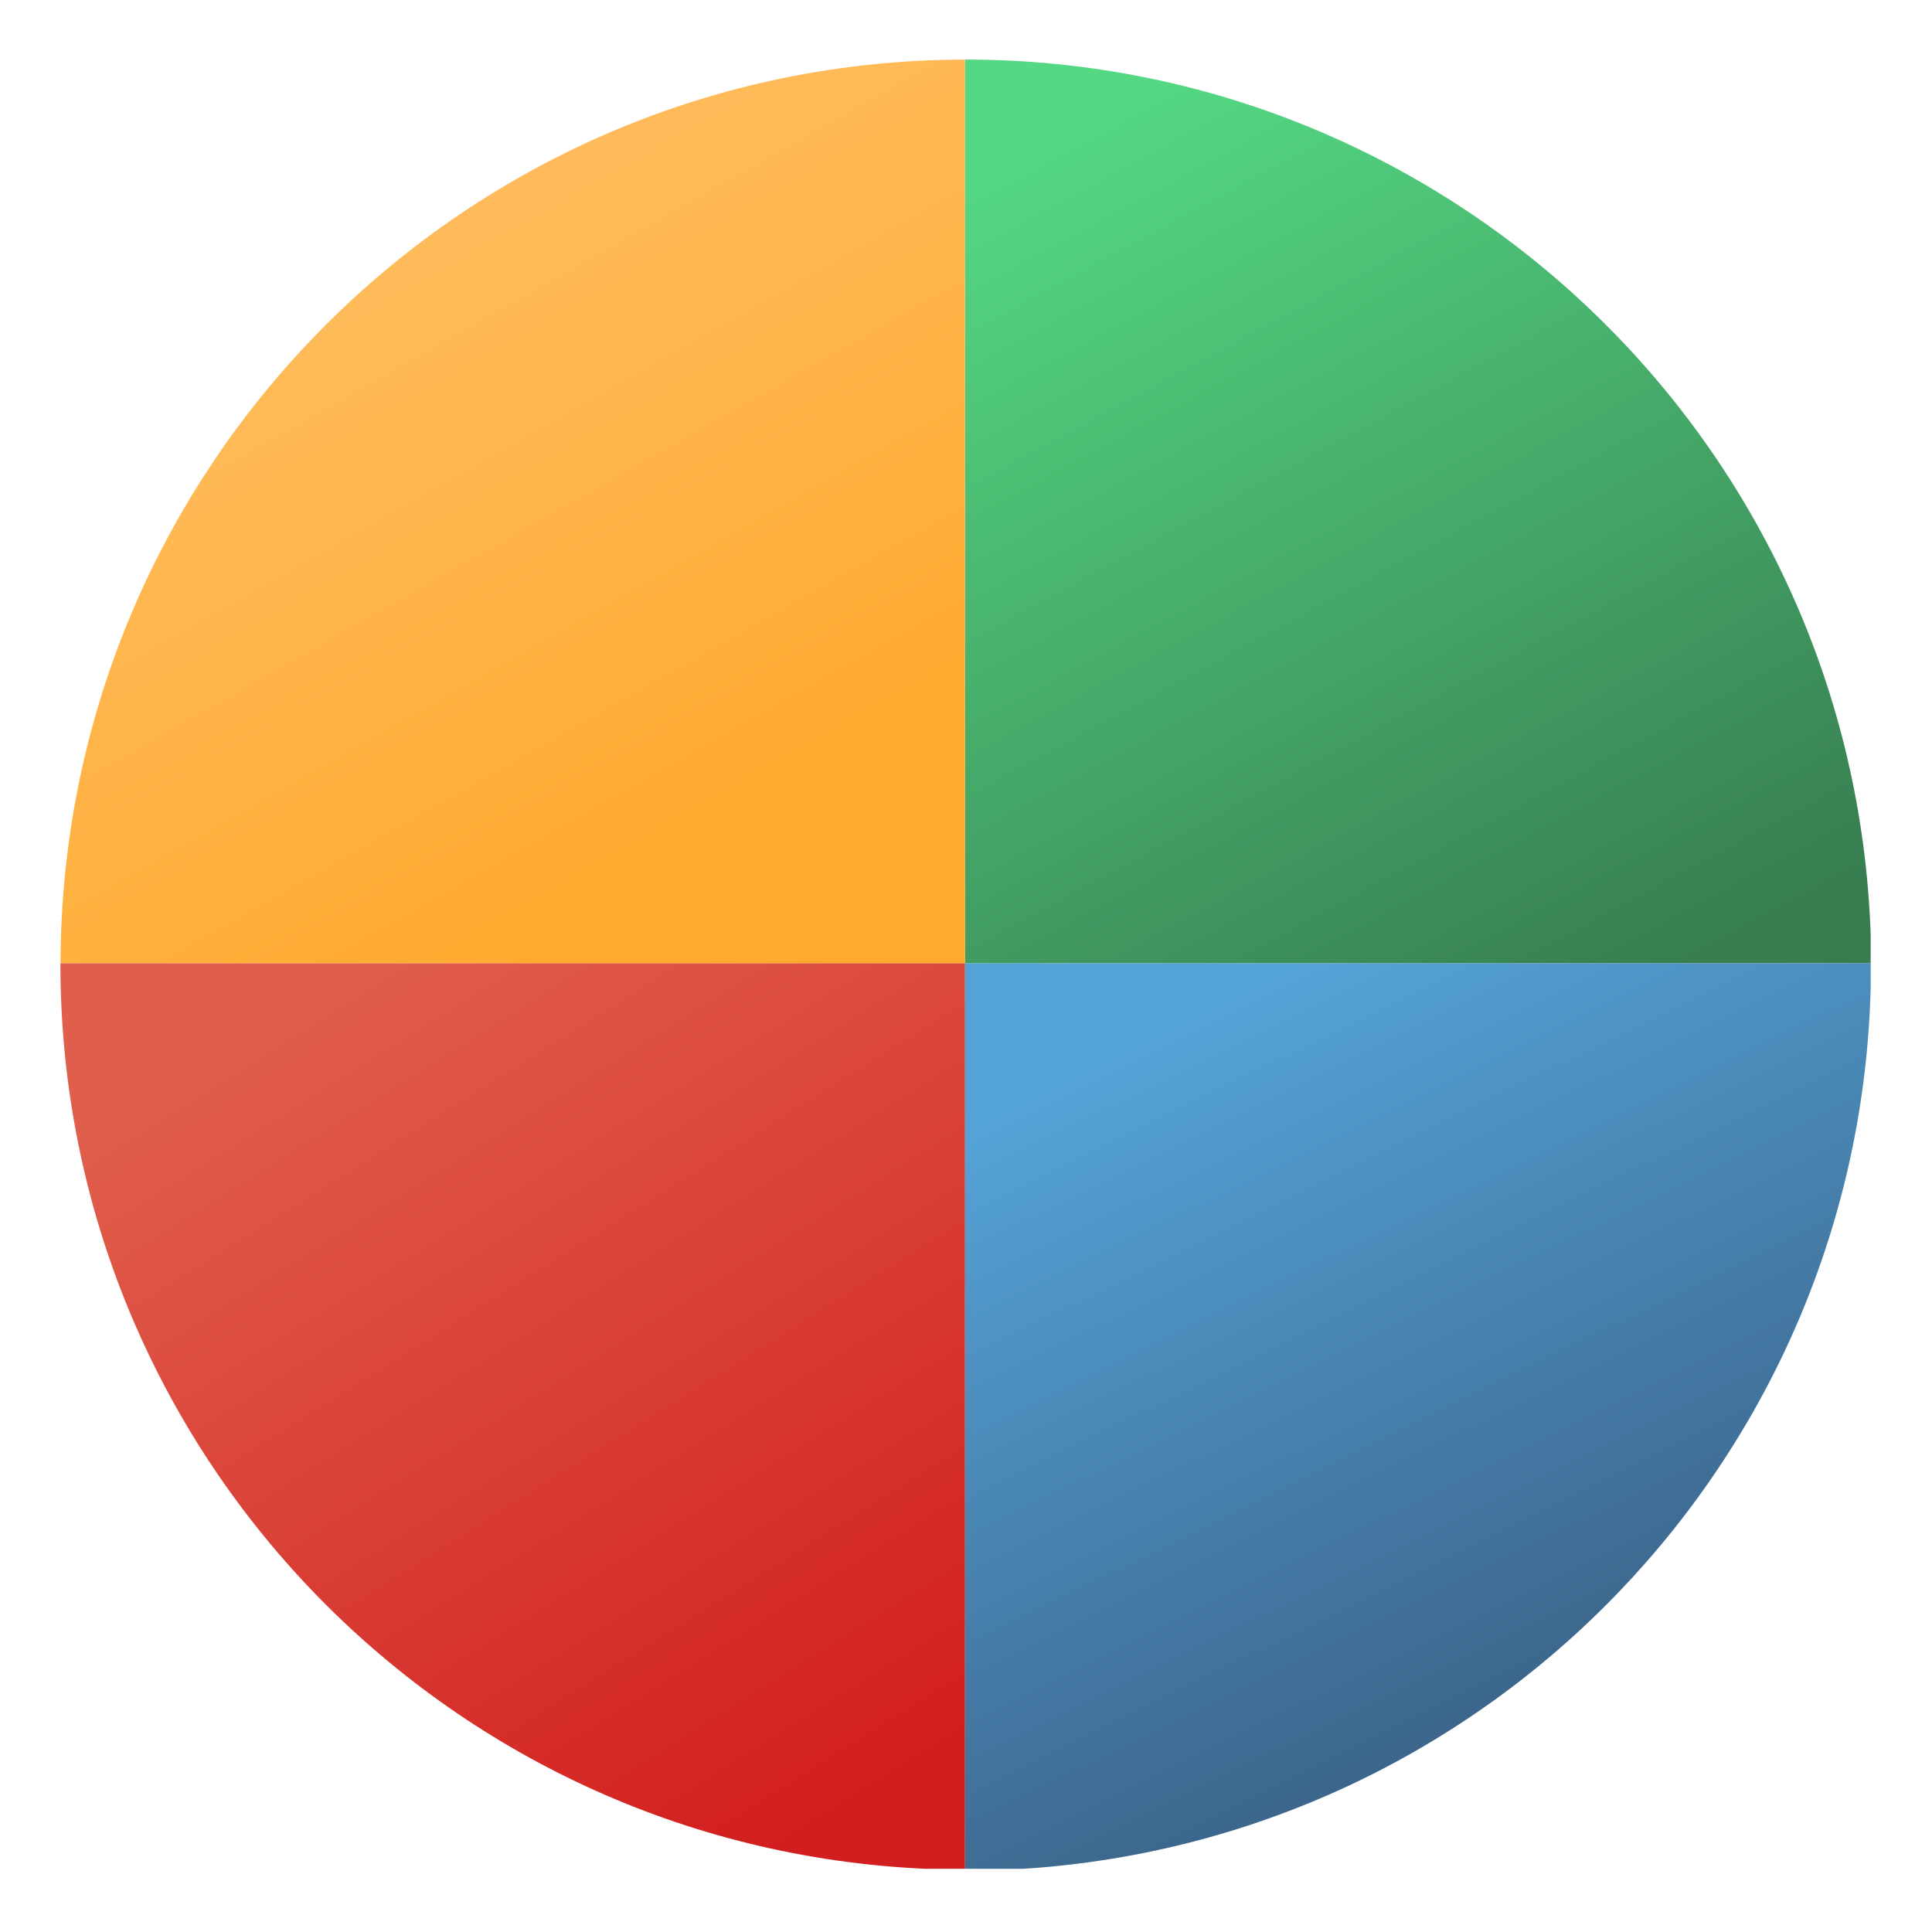
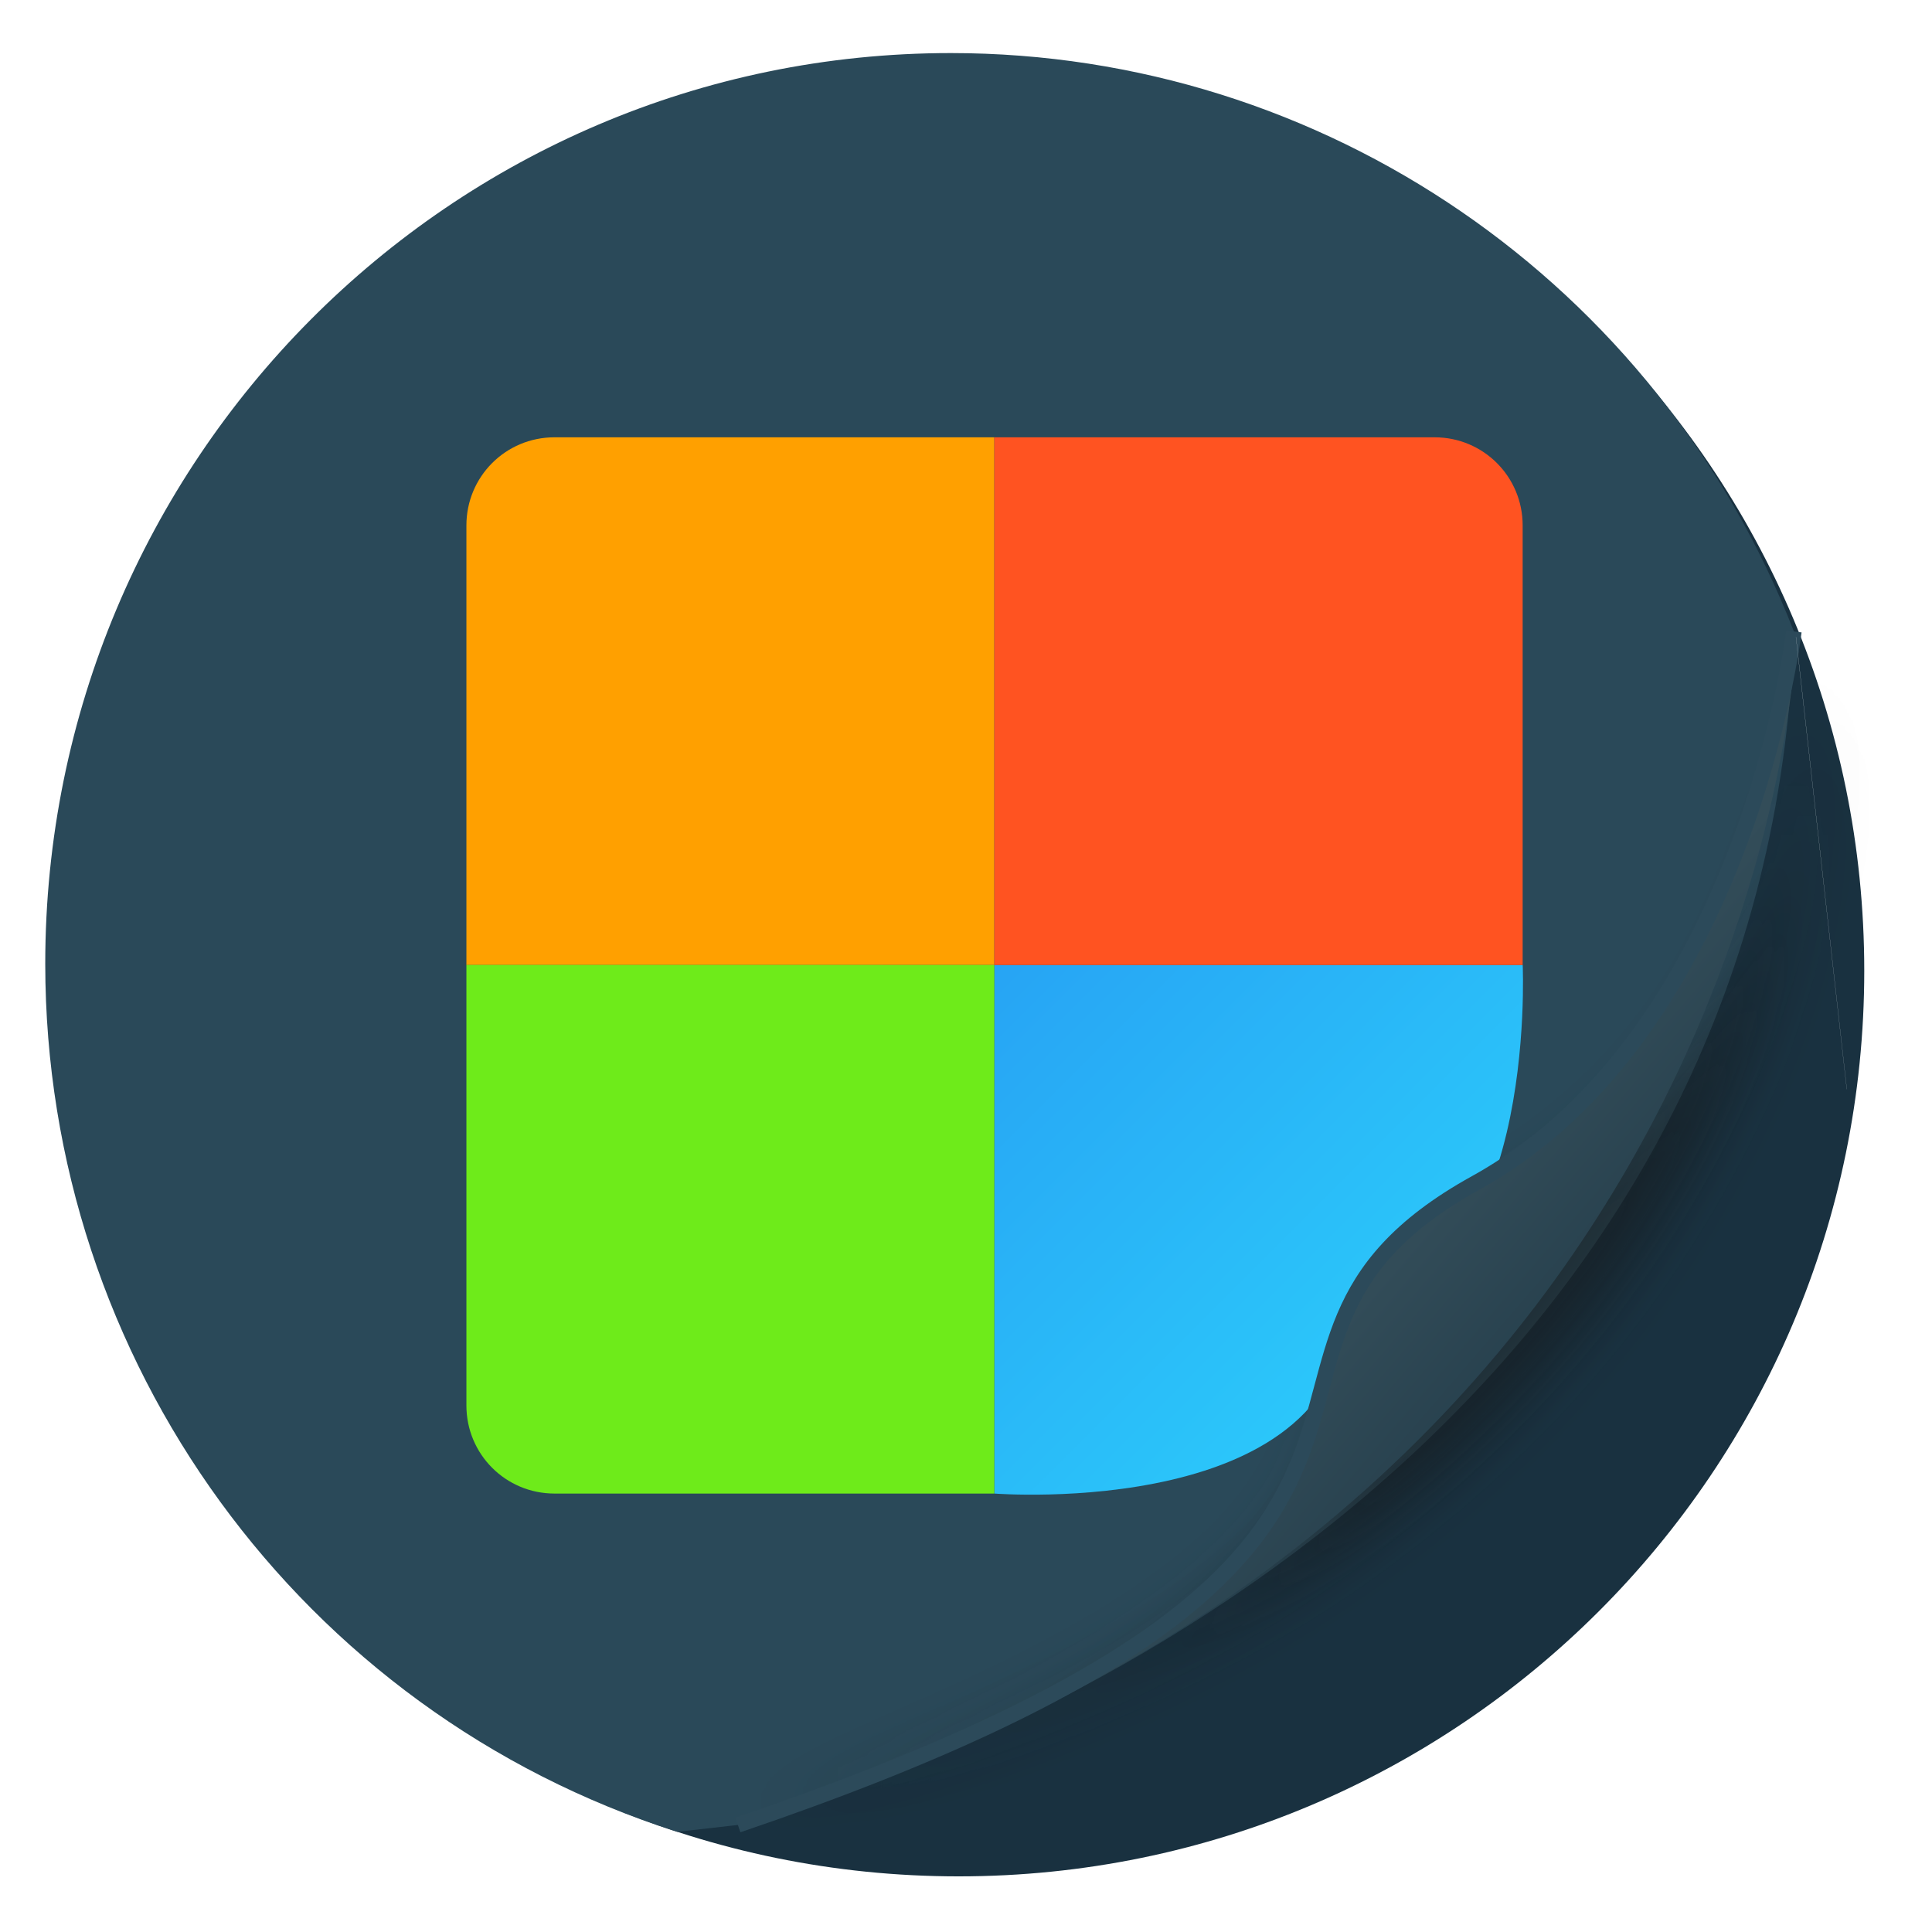
- <svg xmlns="http://www.w3.org/2000/svg" xmlns:xlink="http://www.w3.org/1999/xlink" width="64" height="64" version="1.1" id="svg46">
-   <defs id="defs30">
-     <linearGradient id="e" x1="403.42" x2="391.89" y1="544.09" y2="525.72" gradientTransform="matrix(2.010593,0,0,2.010593,-789.4866,-1021.172)" gradientUnits="userSpaceOnUse">
-       <stop stop-color="#d21e1e" offset="0" id="stop2" />
-       <stop stop-color="#e05e4c" offset="1" id="stop4" />
+ <svg xmlns="http://www.w3.org/2000/svg" width="64" height="64" version="1.1">
+   <defs>
+     <linearGradient id="d" x1="399.57" x2="399.57" y1="545.8" y2="517.8" gradientTransform="matrix(1.9175 0 0 1.9175 -736.2 -987.76)" gradientUnits="userSpaceOnUse">
+       <stop stop-color="#3889e9" offset="0" />
+       <stop stop-color="#5ea5fb" offset="1" />
    </linearGradient>
-     <linearGradient id="c" x1="401.3" x2="391.15" y1="523.2" y2="505.32" gradientTransform="matrix(2.010593,0,0,2.010593,-789.4866,-1021.172)" gradientUnits="userSpaceOnUse">
-       <stop stop-color="#ffa92d" offset="0" id="stop7" />
-       <stop stop-color="#ffc169" offset="1" id="stop9" />
+     <filter id="filter1066" x="-.064" y="-.057" width="1.128" height="1.113" color-interpolation-filters="sRGB">
+       <feGaussianBlur stdDeviation="0.227" />
+     </filter>
+     <linearGradient id="linearGradient1040" x1="80.368" x2="82.141" y1="13.177" y2="14.704" gradientTransform="matrix(3.8684 0 0 3.8684 -265.27 -9.2241)" gradientUnits="userSpaceOnUse">
+       <stop stop-color="#334d59" offset="0" />
+       <stop stop-color="#213a48" offset="1" />
    </linearGradient>
-     <linearGradient id="b" x1="424.6" x2="413.78" y1="523.8" y2="503.8" gradientTransform="matrix(2.010593,0,0,2.010593,-789.4866,-1021.172)" gradientUnits="userSpaceOnUse">
-       <stop stop-color="#377d50" offset="0" id="stop12" />
-       <stop stop-color="#54d883" offset="1" id="stop14" />
+     <linearGradient id="linearGradient1704" x1="6.865" x2="45.406" y1="7.592" y2="46.132" gradientTransform="translate(77.499)" gradientUnits="userSpaceOnUse">
+       <stop stop-color="#2a4959" offset="0" />
+       <stop stop-color="#476270" offset="1" />
    </linearGradient>
-     <linearGradient id="a" x1="420.88" x2="412.12" y1="543.49" y2="525.75" gradientTransform="matrix(2.010593,0,0,2.010593,-789.4866,-1021.172)" gradientUnits="userSpaceOnUse">
-       <stop stop-color="#375a7d" offset="0" id="stop17" />
-       <stop stop-color="#54a3d8" offset="1" id="stop19" />
+     <linearGradient id="linearGradient1712" x1="39.255" x2="53.992" y1="38.448" y2="53.185" gradientTransform="translate(77.499 .077841)" gradientUnits="userSpaceOnUse">
+       <stop stop-color="#193140" offset="0" />
+       <stop stop-color="#2a4959" offset="1" />
    </linearGradient>
-     <linearGradient id="d" x1="399.57" x2="399.57" y1="545.8" y2="517.8" gradientTransform="matrix(1.9175 0 0 1.9175 -736.2 -987.76)" gradientUnits="userSpaceOnUse">
-       <stop stop-color="#3889e9" offset="0" id="stop22" />
-       <stop stop-color="#5ea5fb" offset="1" id="stop24" />
+     <linearGradient id="linearGradient49516" x1="31.992" x2="46.208" y1="31.984" y2="46.201" gradientTransform="translate(76.286)" gradientUnits="userSpaceOnUse">
+       <stop stop-color="#27a4f4" offset="0" />
+       <stop stop-color="#2bc6fa" offset="1" />
    </linearGradient>
-     <filter id="f" x="-.036" y="-.036" width="1.072" height="1.072" color-interpolation-filters="sRGB">
-       <feGaussianBlur stdDeviation="0.42" id="feGaussianBlur27" />
-     </filter>
-     <linearGradient id="a-3" x1="8.466" x2="8.466" y1=".529" y2="16.404" gradientUnits="userSpaceOnUse">
-       <stop stop-color="#375295" offset="0" id="stop2-6" />
-       <stop stop-color="#0c7ec0" offset="1" id="stop4-7" />
+     <linearGradient id="linearGradient49518" x1="12.681" x2="31.991" y1="12.29" y2="31.984" gradientTransform="matrix(1.4622,0,0,1.4622,-565.44,-733.94)" gradientUnits="userSpaceOnUse">
+       <stop stop-color="#ffba00" offset="0" />
+       <stop stop-color="#ffa000" offset="1" />
    </linearGradient>
-     <filter id="c-5" x="-.086" y="-.046" width="1.171" height="1.092" color-interpolation-filters="sRGB">
-       <feGaussianBlur stdDeviation="0.173" id="feGaussianBlur7" />
-     </filter>
-     <filter id="b-3" x="-.036" y="-.036" width="1.072" height="1.072" color-interpolation-filters="sRGB">
-       <feGaussianBlur stdDeviation="0.238" id="feGaussianBlur10" />
-     </filter>
-     <linearGradient id="linearGradient1139" x1="-177.276" x2="-177.276" y1="-1.303" y2="-15.745" gradientTransform="matrix(3.779602,0,0,3.779602,527.5276,46.12686)" gradientUnits="userSpaceOnUse">
-       <stop stop-color="#05a0f0" offset="0" id="stop1135" style="stop-color:#2992c7;stop-opacity:1" />
-       <stop stop-color="#2db4f0" offset="1" id="stop1137" style="stop-color:#0f8ac6;stop-opacity:1" />
+     <linearGradient id="linearGradient49520" x1="51.645" x2="31.992" y1="12.623" y2="31.984" gradientTransform="matrix(1.4622,0,0,1.4622,-565.44,-733.94)" gradientUnits="userSpaceOnUse">
+       <stop stop-color="#ff6f2f" offset="0" />
+       <stop stop-color="#ff5321" offset="1" />
    </linearGradient>
-     <radialGradient id="radialGradient5521-1" cx="10.255" cy="9.909" r="12.672" fx="9.725" gradientTransform="matrix(0,4.93737,-9.720282,0,130.6769,-49.56842)" gradientUnits="userSpaceOnUse">
-       <stop stop-color="#5c96ff" offset="0" id="stop4-3" />
-       <stop stop-color="#1e4ea4" offset="1" id="stop6" />
-     </radialGradient>
-     <filter id="filter975" x="-0.048" y="-0.048" width="1.096" height="1.096" color-interpolation-filters="sRGB">
-       <feGaussianBlur stdDeviation="0.56" id="feGaussianBlur9" />
-     </filter>
-     <filter id="filter871" x="-0.07" y="-0.037" width="1.14" height="1.073" color-interpolation-filters="sRGB">
-       <feGaussianBlur stdDeviation="1.28" id="feGaussianBlur12" />
-     </filter>
-     <linearGradient id="linearGradient958" x1="-272.21" x2="-275.5" y1="44.527" y2="50.385" gradientTransform="matrix(1.557309,0,0,1.557309,384.0488,-66.74365)" gradientUnits="userSpaceOnUse">
-       <stop stop-color="#3650ae" offset="0" id="stop880" />
-       <stop stop-color="#388fc9" offset="1" id="stop882" />
+     <linearGradient id="linearGradient49522" x1="31.992" x2="12.527" y1="31.984" y2="51.193" gradientTransform="matrix(1.4622,0,0,1.4622,-565.44,-733.94)" gradientUnits="userSpaceOnUse">
+       <stop stop-color="#7be22b" offset="0" />
+       <stop stop-color="#6eeb1a" offset="1" />
    </linearGradient>
-     <linearGradient id="linearGradient966" x1="-272.86" x2="-267.62" y1="54.907" y2="49.026" gradientTransform="matrix(1.557309,0,0,1.557309,384.0488,-66.74365)" gradientUnits="userSpaceOnUse">
-       <stop stop-color="#3491cb" offset="0" id="stop885" />
-       <stop stop-color="#3850bb" offset="1" id="stop887" />
-     </linearGradient>
-     <linearGradient id="linearGradient974" x1="-277.66" x2="-270.88" y1="59.727" y2="58.222" gradientTransform="matrix(1.557309,0,0,1.557309,384.0488,-66.74365)" gradientUnits="userSpaceOnUse">
-       <stop stop-color="#2fb1dc" offset="0" id="stop890" />
-       <stop stop-color="#3491cb" offset="1" id="stop892" />
-     </linearGradient>
-     <linearGradient id="linearGradient982" x1="-282.61" x2="-278.76" y1="54.154" y2="62.018" gradientTransform="matrix(1.557309,0,0,1.557309,384.0488,-66.74365)" gradientUnits="userSpaceOnUse">
-       <stop stop-color="#30add9" offset="0" id="stop895" />
-       <stop stop-color="#329ed2" offset="1" id="stop897" />
-     </linearGradient>
-     <linearGradient id="linearGradient990" x1="-286.34" x2="-282.53" y1="57.278" y2="49.414" gradientTransform="matrix(1.557309,0,0,1.557309,384.0488,-66.74365)" gradientUnits="userSpaceOnUse">
-       <stop stop-color="#329fd2" offset="0" id="stop900" />
-       <stop stop-color="#2c80c1" offset="1" id="stop902" />
-     </linearGradient>
-     <linearGradient id="linearGradient998" x1="-281.51" x2="-282.55" y1="43.16" y2="49.908" gradientTransform="matrix(1.557309,0,0,1.557309,384.0488,-66.74365)" gradientUnits="userSpaceOnUse">
-       <stop stop-color="#3857ba" offset="0" id="stop905" />
-       <stop stop-color="#367dc1" offset="1" id="stop907" />
-     </linearGradient>
-     <filter id="filter1030" x="-0.062" y="-0.058" width="1.123" height="1.117" color-interpolation-filters="sRGB">
-       <feGaussianBlur stdDeviation="0.249" id="feGaussianBlur910" />
-     </filter>
-     <filter id="filter1040" x="-0.066" y="-0.055" width="1.132" height="1.11" color-interpolation-filters="sRGB">
-       <feGaussianBlur stdDeviation="0.234" id="feGaussianBlur913" />
-     </filter>
-     <filter id="filter1046" x="-0.047" y="-0.082" width="1.094" height="1.164" color-interpolation-filters="sRGB">
-       <feGaussianBlur stdDeviation="0.223" id="feGaussianBlur916" />
-     </filter>
-     <filter id="filter1052" x="-0.062" y="-0.058" width="1.123" height="1.117" color-interpolation-filters="sRGB">
-       <feGaussianBlur stdDeviation="0.249" id="feGaussianBlur919" />
-     </filter>
-     <filter id="filter1058" x="-0.066" y="-0.055" width="1.132" height="1.11" color-interpolation-filters="sRGB">
-       <feGaussianBlur stdDeviation="0.234" id="feGaussianBlur922" />
-     </filter>
-     <filter id="filter1064" x="-0.047" y="-0.082" width="1.094" height="1.164" color-interpolation-filters="sRGB">
-       <feGaussianBlur stdDeviation="0.223" id="feGaussianBlur925" />
-     </filter>
-     <linearGradient id="linearGradient1098" x1="-272.21" x2="-275.5" y1="44.527" y2="50.385" gradientTransform="matrix(1.557309,0,0,1.557309,384.0488,-66.74365)" gradientUnits="userSpaceOnUse">
-       <stop stop-color="#3851ba" offset="0" id="stop928" />
-       <stop stop-color="#348dc9" offset="1" id="stop930" />
-     </linearGradient>
-     <filter id="filter1103" x="-0.06" y="-0.06" width="1.12" height="1.12" color-interpolation-filters="sRGB">
-       <feGaussianBlur stdDeviation="0.6" id="feGaussianBlur933" />
-     </filter>
-     <linearGradient id="linearGradient1227" x1="-228.54" x2="-228.54" y1="49.422" y2="52.342" gradientTransform="translate(237.02,-44.947)" gradientUnits="userSpaceOnUse">
-       <stop stop-color="#fff" offset="0" id="stop936" />
-       <stop stop-color="#fff" stop-opacity="0" offset="1" id="stop938" />
-     </linearGradient>
-     <filter id="filter1229" x="-0.069" y="-0.107" width="1.138" height="1.214" color-interpolation-filters="sRGB">
-       <feGaussianBlur stdDeviation="0.135" id="feGaussianBlur941" />
-     </filter>
-     <filter id="filter1251" x="-0.208" y="-0.284" width="1.416" height="1.567" color-interpolation-filters="sRGB">
-       <feGaussianBlur stdDeviation="0.07" id="feGaussianBlur944" />
-     </filter>
-     <filter id="filter1275" x="-0.06" y="-0.06" width="1.12" height="1.12" color-interpolation-filters="sRGB">
-       <feGaussianBlur stdDeviation="0.041" id="feGaussianBlur947" />
-     </filter>
-     <filter id="filter1299" x="-0.024" y="-0.024" width="1.048" height="1.048" color-interpolation-filters="sRGB">
-       <feGaussianBlur stdDeviation="0.188" id="feGaussianBlur950" />
-     </filter>
-     <filter id="filter1305" x="-0.06" y="-0.06" width="1.12" height="1.12" color-interpolation-filters="sRGB">
-       <feGaussianBlur stdDeviation="0.619" id="feGaussianBlur953" />
-     </filter>
-     <linearGradient id="linearGradient1159-3" x1="-177.276" x2="-177.276" y1="-1.303" y2="-15.745" gradientTransform="matrix(3.779602,0,0,3.779602,527.5276,46.12686)" gradientUnits="userSpaceOnUse">
-       <stop stop-color="#05a0f0" offset="0" id="stop956" style="stop-color:#0168ad;stop-opacity:1" />
-       <stop stop-color="#2db4f0" offset="1" id="stop958" style="stop-color:#0286d0;stop-opacity:1" />
-     </linearGradient>
-     <linearGradient id="e-3" x1="403.42" x2="391.89" y1="544.09" y2="525.72" gradientTransform="matrix(1.5,0,0,1.5,-580.86,-753.7)" gradientUnits="userSpaceOnUse">
-       <stop stop-color="#d21e1e" offset="0" id="stop920" />
-       <stop stop-color="#e05e4c" offset="1" id="stop922" />
-     </linearGradient>
-     <linearGradient id="c-6" x1="401.3" x2="391.15" y1="523.2" y2="505.32" gradientTransform="matrix(1.5,0,0,1.5,-580.86,-753.7)" gradientUnits="userSpaceOnUse">
-       <stop stop-color="#ffa92d" offset="0" id="stop925" />
-       <stop stop-color="#ffc169" offset="1" id="stop927" />
-     </linearGradient>
-     <linearGradient id="b-7" x1="424.6" x2="413.78" y1="523.8" y2="503.8" gradientTransform="matrix(1.5,0,0,1.5,-580.86,-753.7)" gradientUnits="userSpaceOnUse">
-       <stop stop-color="#377d50" offset="0" id="stop930-5" />
-       <stop stop-color="#54d883" offset="1" id="stop932" />
-     </linearGradient>
-     <linearGradient id="a-35" x1="420.88" x2="412.12" y1="543.49" y2="525.75" gradientTransform="matrix(1.5,0,0,1.5,-580.86,-753.7)" gradientUnits="userSpaceOnUse">
-       <stop stop-color="#375a7d" offset="0" id="stop935" />
-       <stop stop-color="#54a3d8" offset="1" id="stop937" />
-     </linearGradient>
-     <filter id="f-6" x="-.036" y="-.036" width="1.072" height="1.072" color-interpolation-filters="sRGB">
-       <feGaussianBlur stdDeviation="0.42" id="feGaussianBlur945" />
-     </filter>
-     <linearGradient xlink:href="#d" id="linearGradient993" gradientUnits="userSpaceOnUse" gradientTransform="matrix(1.9175,0,0,1.9175,-736.2,-987.76)" x1="399.57" y1="545.8" x2="399.57" y2="517.8" />
  </defs>
-   <circle cx="31.89" cy="31.955" r="0" fill="url(#d)" stroke-width="1.406" id="circle42" />
-   <circle cx="32.035" cy="32.067" r="40.213" fill-opacity="0" stroke-width="2.106" id="circle44" />
-   <g id="g991" transform="translate(-0.03146959,-0.09419474)">
-     <path d="m 32,32 v 30 h 1.94 a 30.001,30.001 0 0 0 28.061,-29.232 v -0.768 h -30 z" fill="url(#a)" fill-rule="evenodd" id="path952" style="fill:url(#a-35)" />
-     <path d="m 2.037,32 a 30.001,30.001 0 0 0 -0.004,0.066 30.001,30.001 0 0 0 28.641,29.934 h 1.326 v -30 z" fill="url(#e)" fill-rule="evenodd" id="path954" style="fill:url(#e-3)" />
-     <path d="m 32.035,2.066 a 30.001,30.001 0 0 0 -0.035,0.002 v 29.932 h 30 v -0.938 A 30.001,30.001 0 0 0 32.035,2.067 Z" fill="url(#b)" fill-rule="evenodd" id="path956" style="fill:url(#b-7)" />
-     <path d="M 32,2.068 A 30.001,30.001 0 0 0 2.037,32 H 32 Z" fill="url(#c)" fill-rule="evenodd" id="path958" style="fill:url(#c-6)" />
-     <circle cx="31.89" cy="31.955" r="0" fill="url(#d)" stroke-width="1.406" id="circle960" style="fill:url(#linearGradient993)" />
-     <circle cx="32.035" cy="32.067" r="30.001" fill-opacity="0" stroke-width="1.571" id="circle962" />
+   <circle cx="31.89" cy="31.955" r="0" fill="url(#d)" stroke-width="1.406" />
+   <circle cx="32.035" cy="32.067" r="40.213" fill-opacity="0" stroke-width="2.106" />
+   <circle cx="31.756" cy="32.157" r="30" color="#000000" fill="url(#linearGradient1712)" />
+   <path d="m31.499 1.758a30 30.173 0 0 0-30 30.174 30 30.173 0 0 0 20.932 28.75l2.014-0.228c14.201-3.929 34.19-16.084 34.981-39.535a30 30.173 0 0 0-27.926-19.161zm27.994 19.342 1.684 14.985a30 30.173 0 0 0 0.002-0.008l-1.68-14.959a30 30.173 0 0 0-0.006-0.018z" color="#000000" fill="url(#linearGradient1704)" stroke-width="1.003" />
+   <path transform="matrix(4.1561 0 0 3.9009 -180.43 -15.829)" d="m57.818 9.829s0.054 3.078-2.664 4.541c-2.245 1.208 0.939 2.689-5.86 5.099 8.851-2.575 8.524-9.64 8.524-9.64z" fill="#141414" filter="url(#filter1066)" opacity=".3" />
+   <path transform="matrix(4.0385 0 0 3.7631 -173.25 -13.287)" d="m57.818 9.829s0.054 3.078-2.664 4.541c-2.245 1.208 0.939 2.689-5.86 5.099 8.851-2.575 8.524-9.64 8.524-9.64z" fill="#141414" filter="url(#filter1066)" opacity=".3" />
+   <g transform="matrix(.87474 0 0 .87474 -61.777 3.9894)">
+     <path d="m121.68 44.688c7.192 0 6.608-12.704 6.608-12.704h-20.008v20.016s13.4 1.057 13.4-7.312z" fill="url(#linearGradient49516)" />
+     <g transform="translate(76.286)" fill-rule="evenodd">
+       <path d="m15.336 12c-1.848 0-3.336 1.488-3.336 3.336v16.648h19.992v-19.984h-16.656z" fill="url(#linearGradient49518)" />
+       <path d="m31.992 12v19.984h20.008v-16.648c0-1.848-1.488-3.336-3.336-3.336h-16.672z" fill="url(#linearGradient49520)" />
+       <path d="m12 31.982v16.682c0 1.848 1.488 3.336 3.336 3.336h16.656v-20.016l-19.992-2e-3z" fill="url(#linearGradient49522)" />
+     </g>
  </g>
+   <path d="m59.227 20.981s-0.442 13.056-10.953 18.714c-8.684 4.675 2.47 11.436-23.829 20.758 34.237-9.96 35.054-39.336 35.054-39.336z" fill="url(#linearGradient1040)" stroke-width="3.868" />
+   <path d="m59.425 20.919s-1.577 13.31-10.542 18.267c-10.313 5.702 2.731 12.041-24.439 21.268" fill="none" stroke="#2c4a5a" stroke-width=".512" />
+   <path d="m59.492 21.1 1.684 14.984a30 30.173 0 0 0 2e-3 -0.008l-1.68-14.959a30 30.173 0 0 0-0.004-0.018h-2e-3z" color="#000000" fill="#fafafa" stroke-width="1.003" />
</svg>
